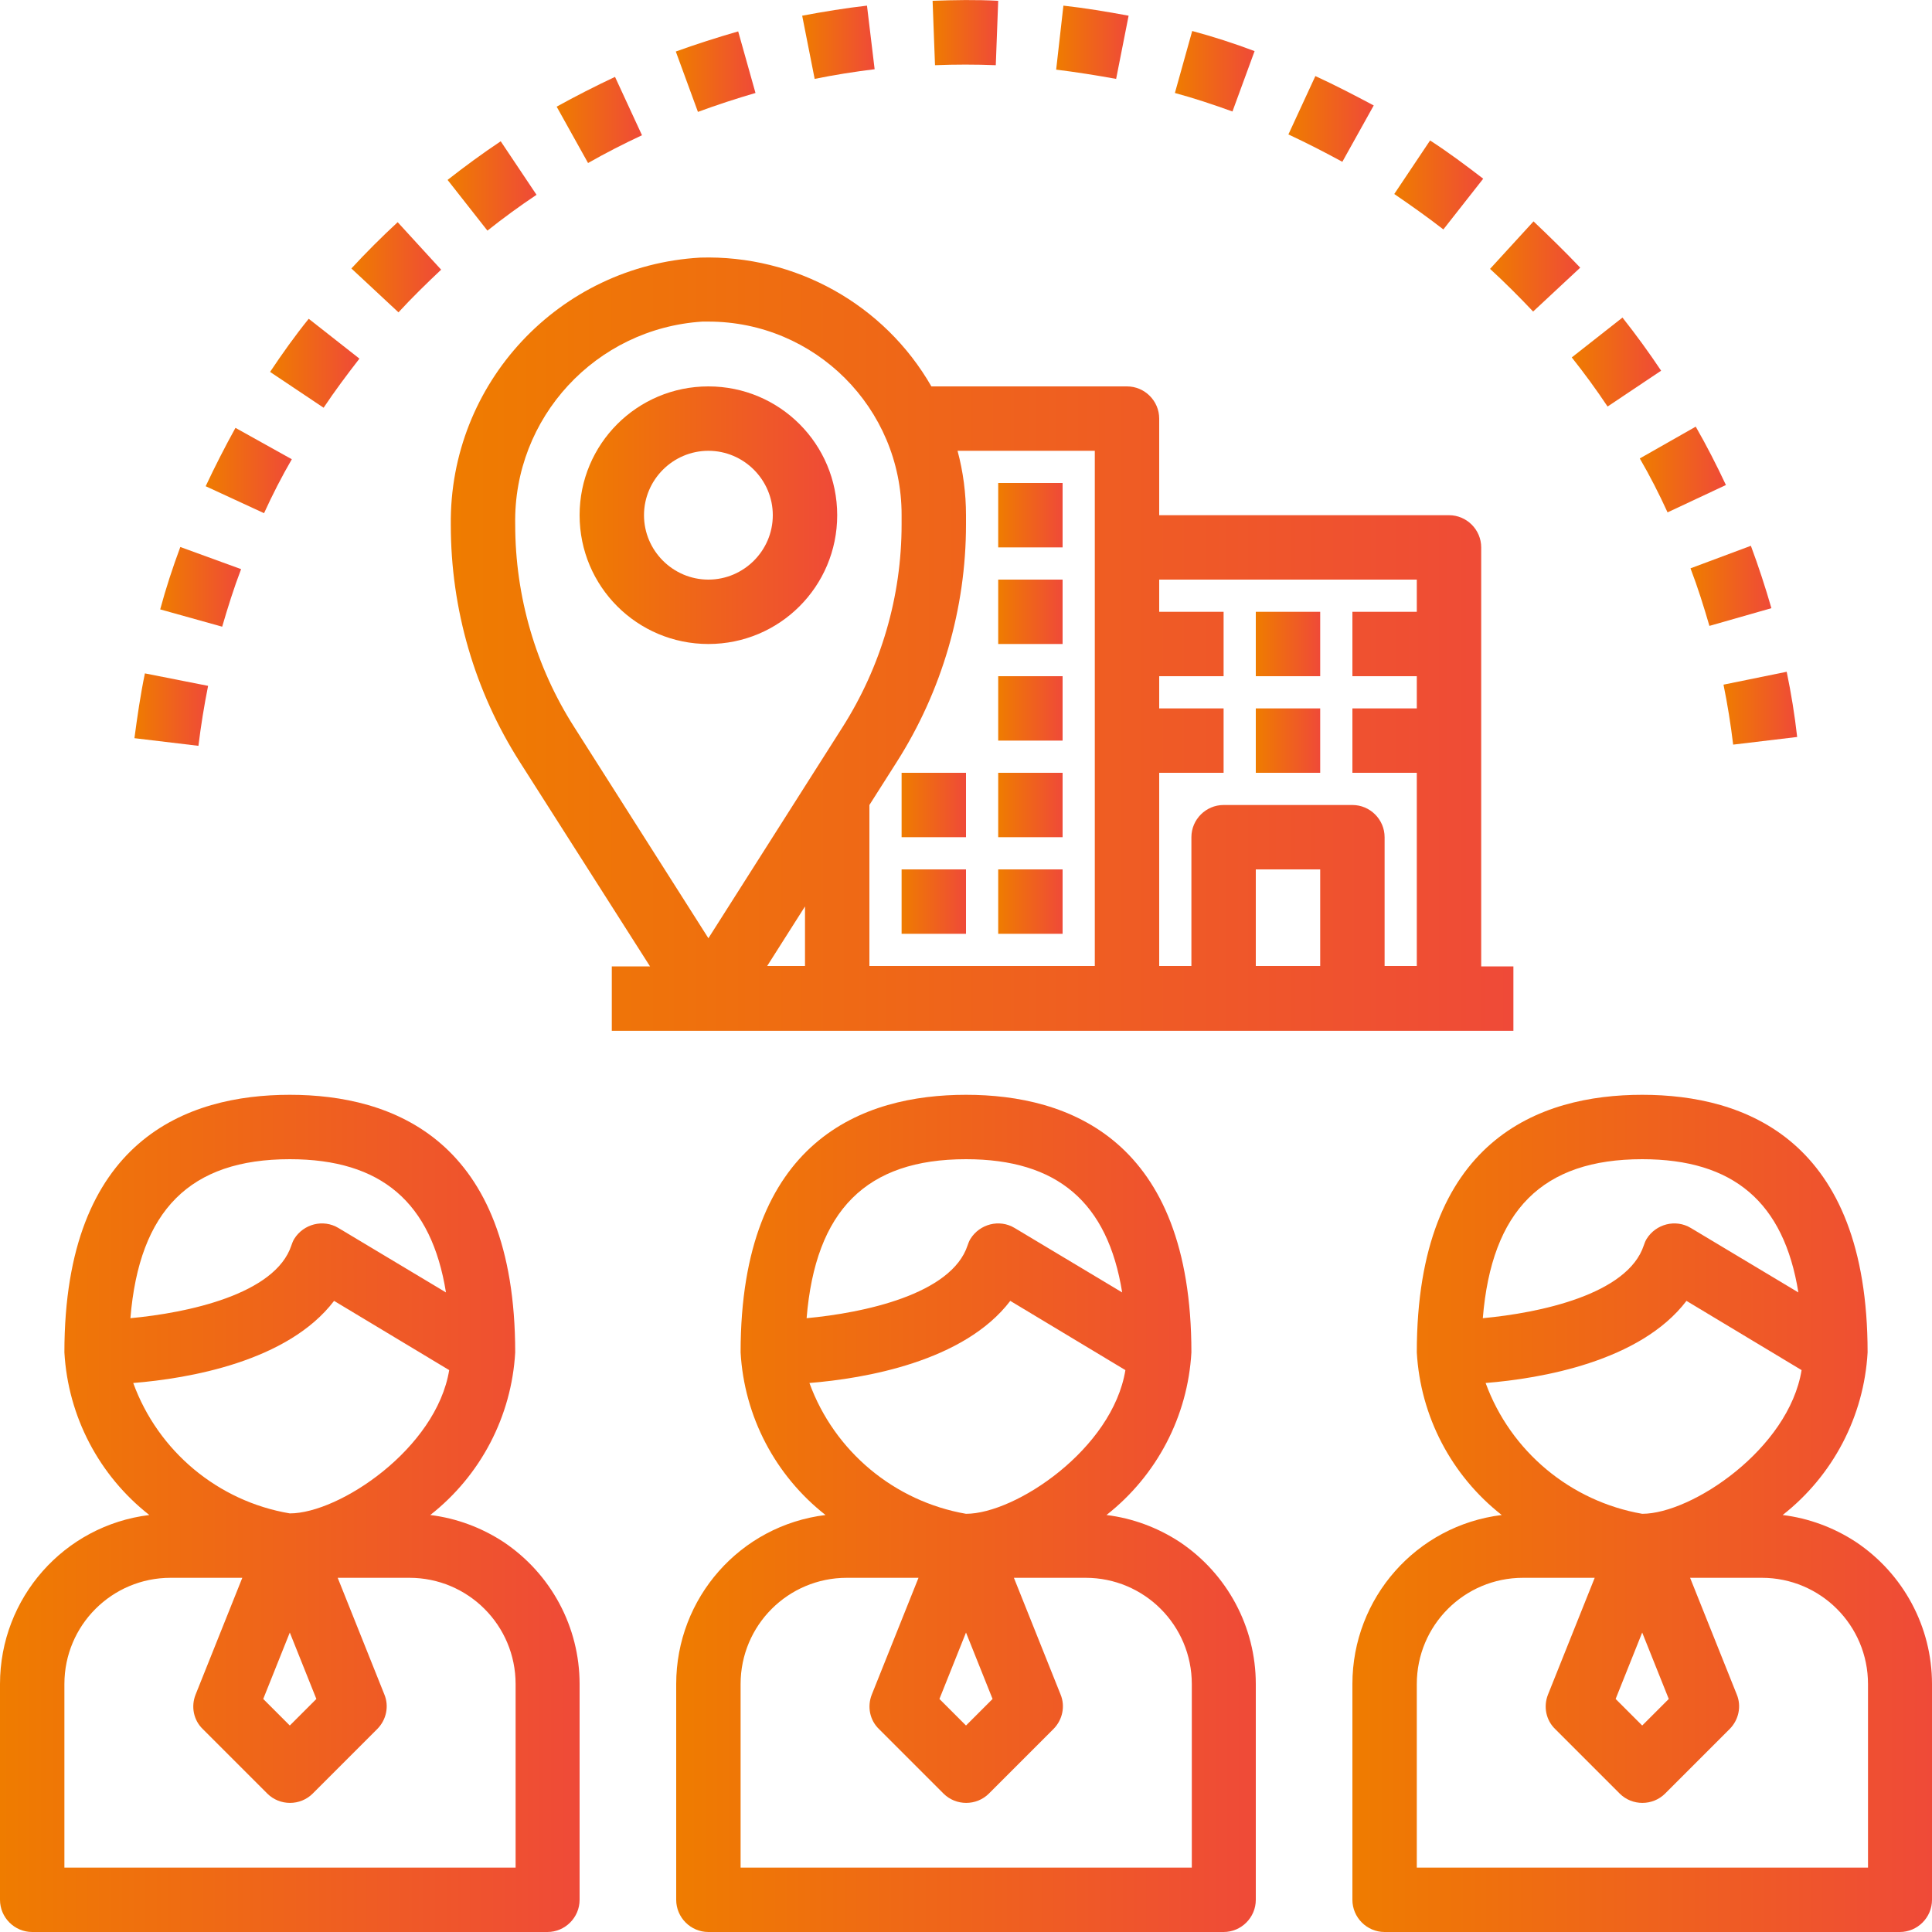
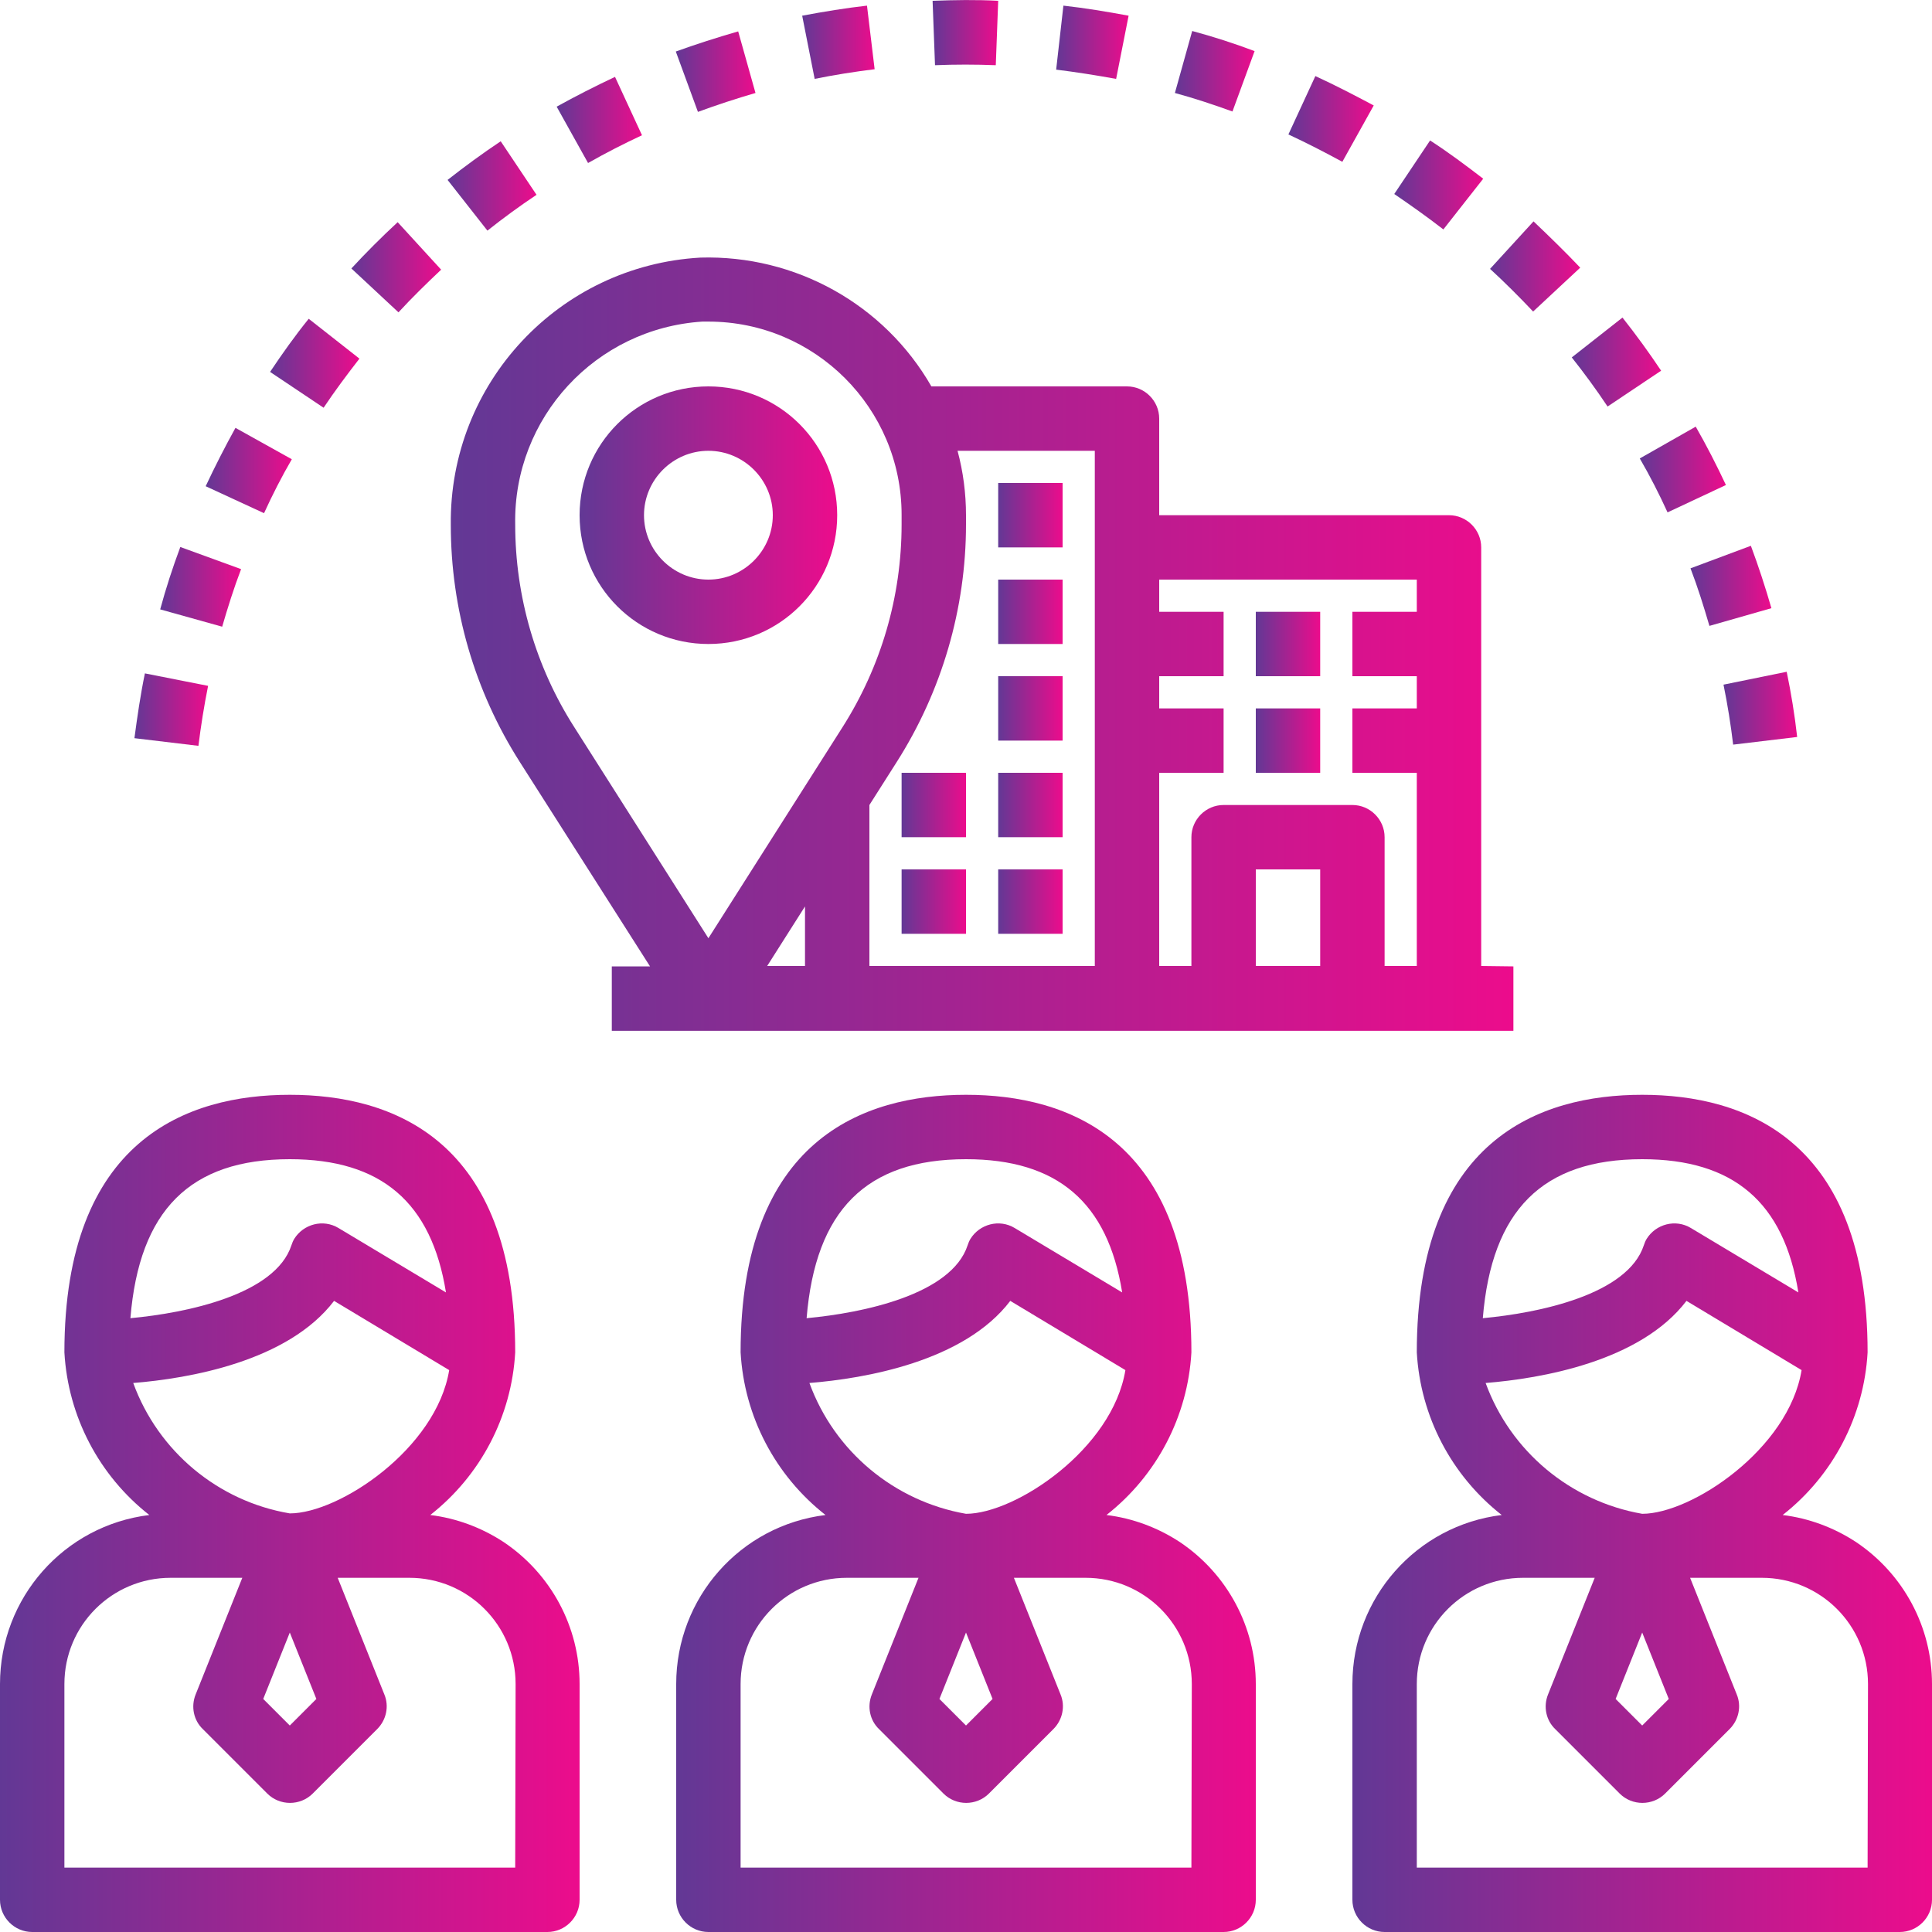
<svg xmlns="http://www.w3.org/2000/svg" version="1.1" id="Capa_1" x="0px" y="0px" viewBox="0 0 480 480" style="enable-background:new 0 0 480 480;" xml:space="preserve">
  <style type="text/css">
	.st0{fill:url(#SVGID_1_);}
	.st1{fill:url(#SVGID_2_);}
	.st2{fill:url(#SVGID_3_);}
	.st3{fill:url(#SVGID_4_);}
	.st4{fill:url(#SVGID_5_);}
	.st5{fill:url(#SVGID_6_);}
	.st6{fill:url(#SVGID_7_);}
	.st7{fill:url(#SVGID_8_);}
	.st8{fill:url(#SVGID_9_);}
	.st9{fill:url(#SVGID_10_);}
	.st10{fill:url(#SVGID_11_);}
	.st11{fill:url(#SVGID_12_);}
	.st12{fill:url(#SVGID_13_);}
	.st13{fill:url(#SVGID_14_);}
	.st14{fill:url(#SVGID_15_);}
	.st15{fill:url(#SVGID_16_);}
	.st16{fill:url(#SVGID_17_);}
	.st17{fill:url(#SVGID_18_);}
	.st18{fill:url(#SVGID_19_);}
	.st19{fill:url(#SVGID_20_);}
	.st20{fill:url(#SVGID_21_);}
	.st21{fill:url(#SVGID_22_);}
	.st22{fill:url(#SVGID_23_);}
	.st23{fill:url(#SVGID_24_);}
	.st24{fill:url(#SVGID_25_);}
	.st25{fill:url(#SVGID_26_);}
	.st26{fill:url(#SVGID_27_);}
	.st27{fill:url(#SVGID_28_);}
	.st28{fill:url(#SVGID_29_);}
	.st29{fill:url(#SVGID_30_);}
	.st30{fill:url(#SVGID_31_);}
	.st31{fill:url(#SVGID_32_);}
	.st32{fill:url(#SVGID_33_);}
</style>
  <g>
    <g>
-       <linearGradient id="SVGID_1_" gradientUnits="userSpaceOnUse" x1="-4.519221e-05" y1="375.998" x2="144" y2="375.998">
-         <stop offset="0" style="stop-color:#EF7C00" />
-         <stop offset="1" style="stop-color:#EF4A38" />
-       </linearGradient>
-       <path class="st0" d="M125.1,383.1c-5.5-3.6-11.7-5.9-18.2-6.7c12.5-9.8,20.2-24.5,21.1-40.4c0-52.9-30.5-64-56-64s-56,11.1-56,64    c0.9,15.9,8.6,30.6,21.1,40.4C15.9,379,0,397,0,418.4V472c0,4.4,3.6,8,8,8h128c4.4,0,8-3.6,8-8v-53.6    C144,404.2,136.9,391,125.1,383.1z M32.4,327.5C34.6,300.7,47.2,288,72,288c22.7,0,35.2,10.7,38.8,33.1l-26.7-16    c-3.8-2.3-8.7-1-11,2.7c-0.3,0.5-0.5,1-0.7,1.6C68.4,321.6,46.5,326.2,32.4,327.5z M33.1,343.6c13.7-1.1,38.4-5.3,49.9-20.4    l28.6,17.2C108.4,359.9,84.3,376,72,376C54.2,373,39.3,360.6,33.1,343.6z M78.6,422.1l-6.6,6.6l-6.6-6.6l6.6-16.5L78.6,422.1z     M128,464H16v-45.6c0-14.6,11.8-26.4,26.4-26.4h17.8l-11.6,29c-1.2,3-0.5,6.4,1.8,8.6l16,16c3.1,3.1,8.2,3.1,11.3,0l16-16    c2.3-2.3,3-5.7,1.8-8.6l-11.6-29h17.8c14.6,0,26.4,11.8,26.4,26.4V464z" />
-     </g>
-   </g>
-   <g>
-     <g>
-       <linearGradient id="SVGID_2_" gradientUnits="userSpaceOnUse" x1="168" y1="375.998" x2="312" y2="375.998">
-         <stop offset="0" style="stop-color:#EF7C00" />
-         <stop offset="1" style="stop-color:#EF4A38" />
-       </linearGradient>
-       <path class="st1" d="M293.1,383.1c-5.5-3.6-11.7-5.9-18.2-6.7c12.5-9.8,20.2-24.5,21.1-40.4c0-52.9-30.5-64-56-64s-56,11.1-56,64    c0.9,15.9,8.6,30.6,21.1,40.4c-21.2,2.6-37.1,20.6-37.1,42V472c0,4.4,3.6,8,8,8h128c4.4,0,8-3.6,8-8v-53.6    C312,404.2,304.9,391,293.1,383.1z M200.4,327.5c2.2-26.8,14.8-39.5,39.6-39.5c22.7,0,35.2,10.7,38.8,33.1l-26.7-16    c-3.8-2.3-8.7-1-11,2.7c-0.3,0.5-0.5,1-0.7,1.6C236.4,321.6,214.5,326.2,200.4,327.5z M201.1,343.6c13.7-1.1,38.4-5.3,49.9-20.4    l28.6,17.2c-3.2,19.6-27.3,35.7-39.6,35.7C222.2,373,207.3,360.6,201.1,343.6z M246.6,422.1l-6.6,6.6l-6.6-6.6l6.6-16.5    L246.6,422.1z M296,464H184v-45.6c0-14.6,11.8-26.4,26.4-26.4h17.8l-11.6,29c-1.2,3-0.5,6.4,1.8,8.6l16,16c3.1,3.1,8.2,3.1,11.3,0    l16-16c2.3-2.3,3-5.7,1.8-8.6l-11.6-29h17.8c14.6,0,26.4,11.8,26.4,26.4V464z" />
-     </g>
-   </g>
-   <g>
-     <g>
-       <linearGradient id="SVGID_3_" gradientUnits="userSpaceOnUse" x1="336" y1="375.998" x2="480" y2="375.998">
-         <stop offset="0" style="stop-color:#EF7C00" />
-         <stop offset="1" style="stop-color:#EF4A38" />
-       </linearGradient>
-       <path class="st2" d="M461.1,383.1c-5.5-3.6-11.7-5.9-18.2-6.7c12.5-9.8,20.2-24.5,21.1-40.4c0-52.9-30.5-64-56-64s-56,11.1-56,64    c0.9,15.9,8.6,30.6,21.1,40.4c-21.2,2.6-37.1,20.6-37.1,42V472c0,4.4,3.6,8,8,8h128c4.4,0,8-3.6,8-8v-53.6    C480,404.2,472.9,391,461.1,383.1z M368.4,327.5c2.2-26.8,14.8-39.5,39.6-39.5c22.7,0,35.2,10.7,38.8,33.1l-26.7-16    c-3.8-2.3-8.7-1-11,2.7c-0.3,0.5-0.5,1-0.7,1.6C404.4,321.6,382.5,326.2,368.4,327.5z M369.1,343.6c13.7-1.1,38.4-5.3,49.9-20.4    l28.6,17.2c-3.2,19.6-27.3,35.7-39.6,35.7C390.2,373,375.3,360.6,369.1,343.6z M414.6,422.1l-6.6,6.6l-6.6-6.6l6.6-16.5    L414.6,422.1z M464,464H352v-45.6c0-14.6,11.8-26.4,26.4-26.4h17.8l-11.6,29c-1.2,3-0.5,6.4,1.8,8.6l16,16c3.1,3.1,8.2,3.1,11.3,0    l16-16c2.3-2.3,3-5.7,1.8-8.6l-11.6-29h17.8c14.6,0,26.4,11.8,26.4,26.4V464z" />
-     </g>
-   </g>
-   <g>
-     <g>
-       <linearGradient id="SVGID_4_" gradientUnits="userSpaceOnUse" x1="111.996" y1="159.982" x2="376" y2="159.982">
-         <stop offset="0" style="stop-color:#EF7C00" />
-         <stop offset="1" style="stop-color:#EF4A38" />
-       </linearGradient>
-       <path class="st3" d="M368,240V136c0-4.4-3.6-8-8-8h-72v-24c0-4.4-3.6-8-8-8h-48.6c-11.7-20.4-33.8-32.7-57.4-32    c-35.1,2-62.4,31.2-62,66.4c0,20.9,5.9,41.3,17.2,59l32.3,50.7H152v16h224v-16H368z M200,240h-9.4l9.4-14.8V240z M176,233.1    l-33.3-52.4c-9.6-15-14.7-32.5-14.7-50.4c-0.5-26.5,20-48.7,46.5-50.4h1.5c26.5,0,48,21.5,48,48v2.4c0,17.9-5.1,35.3-14.7,50.4    L176,233.1z M272,240h-56v-40l6.8-10.7c11.2-17.6,17.2-38.1,17.2-59V128c0-5.4-0.7-10.8-2.1-16H272V240z M328,240h-16v-24h16V240z     M352,152h-16v16h16v8h-16v16h16v48h-8v-32c0-4.4-3.6-8-8-8h-32c-4.4,0-8,3.6-8,8v32h-8v-48h16v-16h-16v-8h16v-16h-16v-8h64V152z" />
-     </g>
-   </g>
-   <g>
-     <g>
-       <linearGradient id="SVGID_5_" gradientUnits="userSpaceOnUse" x1="248" y1="127.998" x2="264" y2="127.998">
-         <stop offset="0" style="stop-color:#EF7C00" />
-         <stop offset="1" style="stop-color:#EF4A38" />
+       <linearGradient id="SVGID_1_" gradientUnits="userSpaceOnUse" x1="0" y1="104" x2="144" y2="104" gradientTransform="matrix(1 0 0 -1 0 480)">
+         <stop offset="0" style="stop-color:#623895" />
+         <stop offset="1" style="stop-color:#EC0C8C" />
+       </linearGradient>
+       <path class="st0" d="M125.1,383.1c-5.5-3.6-11.7-5.9-18.2-6.7c12.5-9.8,20.2-24.5,21.1-40.4c0-52.9-30.5-64-56-64s-56,11.1-56,64    c0.9,15.9,8.6,30.6,21.1,40.4C15.9,379,0,397,0,418.4V472c0,4.4,3.6,8,8,8h128c4.4,0,8-3.6,8-8v-53.6    C144,404.2,136.9,391,125.1,383.1z M32.4,327.5C34.6,300.7,47.2,288,72,288c22.7,0,35.2,10.7,38.8,33.1l-26.7-16    c-3.8-2.3-8.7-1-11,2.7c-0.3,0.5-0.5,1-0.7,1.6C68.4,321.6,46.5,326.2,32.4,327.5z M33.1,343.6c13.7-1.1,38.4-5.3,49.9-20.4    l28.6,17.2C108.4,359.9,84.3,376,72,376C54.2,373,39.3,360.6,33.1,343.6z M78.6,422.1l-6.6,6.6l-6.6-6.6l6.6-16.5L78.6,422.1z     M128,464H16v-45.6c0-14.6,11.8-26.4,26.4-26.4h17.8l-11.6,29c-1.2,3-0.5,6.4,1.8,8.6l16,16c3.1,3.1,8.2,3.1,11.3,0l16-16    c2.3-2.3,3-5.7,1.8-8.6l-11.6-29h17.8c14.6,0,26.4,11.8,26.4,26.4L128,464L128,464z" />
+     </g>
+   </g>
+   <g>
+     <g>
+       <linearGradient id="SVGID_2_" gradientUnits="userSpaceOnUse" x1="168" y1="104" x2="312" y2="104" gradientTransform="matrix(1 0 0 -1 0 480)">
+         <stop offset="0" style="stop-color:#623895" />
+         <stop offset="1" style="stop-color:#EC0C8C" />
+       </linearGradient>
+       <path class="st1" d="M293.1,383.1c-5.5-3.6-11.7-5.9-18.2-6.7c12.5-9.8,20.2-24.5,21.1-40.4c0-52.9-30.5-64-56-64s-56,11.1-56,64    c0.9,15.9,8.6,30.6,21.1,40.4c-21.2,2.6-37.1,20.6-37.1,42V472c0,4.4,3.6,8,8,8h128c4.4,0,8-3.6,8-8v-53.6    C312,404.2,304.9,391,293.1,383.1z M200.4,327.5c2.2-26.8,14.8-39.5,39.6-39.5c22.7,0,35.2,10.7,38.8,33.1l-26.7-16    c-3.8-2.3-8.7-1-11,2.7c-0.3,0.5-0.5,1-0.7,1.6C236.4,321.6,214.5,326.2,200.4,327.5z M201.1,343.6c13.7-1.1,38.4-5.3,49.9-20.4    l28.6,17.2c-3.2,19.6-27.3,35.7-39.6,35.7C222.2,373,207.3,360.6,201.1,343.6z M246.6,422.1l-6.6,6.6l-6.6-6.6l6.6-16.5    L246.6,422.1z M296,464H184v-45.6c0-14.6,11.8-26.4,26.4-26.4h17.8l-11.6,29c-1.2,3-0.5,6.4,1.8,8.6l16,16c3.1,3.1,8.2,3.1,11.3,0    l16-16c2.3-2.3,3-5.7,1.8-8.6l-11.6-29h17.8c14.6,0,26.4,11.8,26.4,26.4L296,464L296,464z" />
+     </g>
+   </g>
+   <g>
+     <g>
+       <linearGradient id="SVGID_3_" gradientUnits="userSpaceOnUse" x1="336" y1="104" x2="480" y2="104" gradientTransform="matrix(1 0 0 -1 0 480)">
+         <stop offset="0" style="stop-color:#623895" />
+         <stop offset="1" style="stop-color:#EC0C8C" />
+       </linearGradient>
+       <path class="st2" d="M461.1,383.1c-5.5-3.6-11.7-5.9-18.2-6.7c12.5-9.8,20.2-24.5,21.1-40.4c0-52.9-30.5-64-56-64s-56,11.1-56,64    c0.9,15.9,8.6,30.6,21.1,40.4c-21.2,2.6-37.1,20.6-37.1,42V472c0,4.4,3.6,8,8,8h128c4.4,0,8-3.6,8-8v-53.6    C480,404.2,472.9,391,461.1,383.1z M368.4,327.5c2.2-26.8,14.8-39.5,39.6-39.5c22.7,0,35.2,10.7,38.8,33.1l-26.7-16    c-3.8-2.3-8.7-1-11,2.7c-0.3,0.5-0.5,1-0.7,1.6C404.4,321.6,382.5,326.2,368.4,327.5z M369.1,343.6c13.7-1.1,38.4-5.3,49.9-20.4    l28.6,17.2c-3.2,19.6-27.3,35.7-39.6,35.7C390.2,373,375.3,360.6,369.1,343.6z M414.6,422.1l-6.6,6.6l-6.6-6.6l6.6-16.5    L414.6,422.1z M464,464H352v-45.6c0-14.6,11.8-26.4,26.4-26.4h17.8l-11.6,29c-1.2,3-0.5,6.4,1.8,8.6l16,16c3.1,3.1,8.2,3.1,11.3,0    l16-16c2.3-2.3,3-5.7,1.8-8.6l-11.6-29h17.8c14.6,0,26.4,11.8,26.4,26.4L464,464L464,464z" />
+     </g>
+   </g>
+   <g>
+     <g>
+       <linearGradient id="SVGID_4_" gradientUnits="userSpaceOnUse" x1="111.996" y1="319.964" x2="376" y2="319.964" gradientTransform="matrix(1 0 0 -1 0 480)">
+         <stop offset="0" style="stop-color:#623895" />
+         <stop offset="1" style="stop-color:#EC0C8C" />
+       </linearGradient>
+       <path class="st3" d="M368,240V136c0-4.4-3.6-8-8-8h-72v-24c0-4.4-3.6-8-8-8h-48.6c-11.7-20.4-33.8-32.7-57.4-32    c-35.1,2-62.4,31.2-62,66.4c0,20.9,5.9,41.3,17.2,59l32.3,50.7H152v16h224v-16L368,240L368,240z M200,240h-9.4l9.4-14.8V240z     M176,233.1l-33.3-52.4c-9.6-15-14.7-32.5-14.7-50.4c-0.5-26.5,20-48.7,46.5-50.4h1.5c26.5,0,48,21.5,48,48v2.4    c0,17.9-5.1,35.3-14.7,50.4L176,233.1z M272,240h-56v-40l6.8-10.7c11.2-17.6,17.2-38.1,17.2-59V128c0-5.4-0.7-10.8-2.1-16H272V240    z M328,240h-16v-24h16V240z M352,152h-16v16h16v8h-16v16h16v48h-8v-32c0-4.4-3.6-8-8-8h-32c-4.4,0-8,3.6-8,8v32h-8v-48h16v-16h-16    v-8h16v-16h-16v-8h64V152z" />
+     </g>
+   </g>
+   <g>
+     <g>
+       <linearGradient id="SVGID_5_" gradientUnits="userSpaceOnUse" x1="248" y1="352" x2="264" y2="352" gradientTransform="matrix(1 0 0 -1 0 480)">
+         <stop offset="0" style="stop-color:#623895" />
+         <stop offset="1" style="stop-color:#EC0C8C" />
      </linearGradient>
      <rect x="248" y="120" class="st4" width="16" height="16" />
    </g>
  </g>
  <g>
    <g>
-       <linearGradient id="SVGID_6_" gradientUnits="userSpaceOnUse" x1="312" y1="159.998" x2="328" y2="159.998">
-         <stop offset="0" style="stop-color:#EF7C00" />
-         <stop offset="1" style="stop-color:#EF4A38" />
+       <linearGradient id="SVGID_6_" gradientUnits="userSpaceOnUse" x1="312" y1="320" x2="328" y2="320" gradientTransform="matrix(1 0 0 -1 0 480)">
+         <stop offset="0" style="stop-color:#623895" />
+         <stop offset="1" style="stop-color:#EC0C8C" />
      </linearGradient>
      <rect x="312" y="152" class="st5" width="16" height="16" />
    </g>
  </g>
  <g>
    <g>
-       <linearGradient id="SVGID_7_" gradientUnits="userSpaceOnUse" x1="312" y1="183.998" x2="328" y2="183.998">
-         <stop offset="0" style="stop-color:#EF7C00" />
-         <stop offset="1" style="stop-color:#EF4A38" />
+       <linearGradient id="SVGID_7_" gradientUnits="userSpaceOnUse" x1="312" y1="296" x2="328" y2="296" gradientTransform="matrix(1 0 0 -1 0 480)">
+         <stop offset="0" style="stop-color:#623895" />
+         <stop offset="1" style="stop-color:#EC0C8C" />
      </linearGradient>
      <rect x="312" y="176" class="st6" width="16" height="16" />
    </g>
  </g>
  <g>
    <g>
-       <linearGradient id="SVGID_8_" gradientUnits="userSpaceOnUse" x1="248" y1="151.998" x2="264" y2="151.998">
-         <stop offset="0" style="stop-color:#EF7C00" />
-         <stop offset="1" style="stop-color:#EF4A38" />
+       <linearGradient id="SVGID_8_" gradientUnits="userSpaceOnUse" x1="248" y1="328" x2="264" y2="328" gradientTransform="matrix(1 0 0 -1 0 480)">
+         <stop offset="0" style="stop-color:#623895" />
+         <stop offset="1" style="stop-color:#EC0C8C" />
      </linearGradient>
      <rect x="248" y="144" class="st7" width="16" height="16" />
    </g>
  </g>
  <g>
    <g>
-       <linearGradient id="SVGID_9_" gradientUnits="userSpaceOnUse" x1="248" y1="175.998" x2="264" y2="175.998">
-         <stop offset="0" style="stop-color:#EF7C00" />
-         <stop offset="1" style="stop-color:#EF4A38" />
+       <linearGradient id="SVGID_9_" gradientUnits="userSpaceOnUse" x1="248" y1="304" x2="264" y2="304" gradientTransform="matrix(1 0 0 -1 0 480)">
+         <stop offset="0" style="stop-color:#623895" />
+         <stop offset="1" style="stop-color:#EC0C8C" />
      </linearGradient>
      <rect x="248" y="168" class="st8" width="16" height="16" />
    </g>
  </g>
  <g>
    <g>
-       <linearGradient id="SVGID_10_" gradientUnits="userSpaceOnUse" x1="224" y1="199.998" x2="240" y2="199.998">
-         <stop offset="0" style="stop-color:#EF7C00" />
-         <stop offset="1" style="stop-color:#EF4A38" />
+       <linearGradient id="SVGID_10_" gradientUnits="userSpaceOnUse" x1="224" y1="280" x2="240" y2="280" gradientTransform="matrix(1 0 0 -1 0 480)">
+         <stop offset="0" style="stop-color:#623895" />
+         <stop offset="1" style="stop-color:#EC0C8C" />
      </linearGradient>
      <rect x="224" y="192" class="st9" width="16" height="16" />
    </g>
  </g>
  <g>
    <g>
-       <linearGradient id="SVGID_11_" gradientUnits="userSpaceOnUse" x1="248" y1="199.998" x2="264" y2="199.998">
-         <stop offset="0" style="stop-color:#EF7C00" />
-         <stop offset="1" style="stop-color:#EF4A38" />
+       <linearGradient id="SVGID_11_" gradientUnits="userSpaceOnUse" x1="248" y1="280" x2="264" y2="280" gradientTransform="matrix(1 0 0 -1 0 480)">
+         <stop offset="0" style="stop-color:#623895" />
+         <stop offset="1" style="stop-color:#EC0C8C" />
      </linearGradient>
      <rect x="248" y="192" class="st10" width="16" height="16" />
    </g>
  </g>
  <g>
    <g>
-       <linearGradient id="SVGID_12_" gradientUnits="userSpaceOnUse" x1="224" y1="223.998" x2="240" y2="223.998">
-         <stop offset="0" style="stop-color:#EF7C00" />
-         <stop offset="1" style="stop-color:#EF4A38" />
+       <linearGradient id="SVGID_12_" gradientUnits="userSpaceOnUse" x1="224" y1="256" x2="240" y2="256" gradientTransform="matrix(1 0 0 -1 0 480)">
+         <stop offset="0" style="stop-color:#623895" />
+         <stop offset="1" style="stop-color:#EC0C8C" />
      </linearGradient>
      <rect x="224" y="216" class="st11" width="16" height="16" />
    </g>
  </g>
  <g>
    <g>
-       <linearGradient id="SVGID_13_" gradientUnits="userSpaceOnUse" x1="248" y1="223.998" x2="264" y2="223.998">
-         <stop offset="0" style="stop-color:#EF7C00" />
-         <stop offset="1" style="stop-color:#EF4A38" />
+       <linearGradient id="SVGID_13_" gradientUnits="userSpaceOnUse" x1="248" y1="256" x2="264" y2="256" gradientTransform="matrix(1 0 0 -1 0 480)">
+         <stop offset="0" style="stop-color:#623895" />
+         <stop offset="1" style="stop-color:#EC0C8C" />
      </linearGradient>
      <rect x="248" y="216" class="st12" width="16" height="16" />
    </g>
  </g>
  <g>
    <g>
-       <linearGradient id="SVGID_14_" gradientUnits="userSpaceOnUse" x1="428.256" y1="175.926" x2="446.52" y2="175.926">
-         <stop offset="0" style="stop-color:#EF7C00" />
-         <stop offset="1" style="stop-color:#EF4A38" />
+       <linearGradient id="SVGID_14_" gradientUnits="userSpaceOnUse" x1="428.256" y1="304.05" x2="446.52" y2="304.05" gradientTransform="matrix(1 0 0 -1 0 480)">
+         <stop offset="0" style="stop-color:#623895" />
+         <stop offset="1" style="stop-color:#EC0C8C" />
      </linearGradient>
      <path class="st13" d="M443.9,166.9l-15.7,3.2c1,4.9,1.8,9.9,2.4,14.9l15.9-1.9C445.9,177.7,445,172.2,443.9,166.9z" />
    </g>
  </g>
  <g>
    <g>
-       <linearGradient id="SVGID_15_" gradientUnits="userSpaceOnUse" x1="33.44" y1="176.29" x2="51.68" y2="176.29">
-         <stop offset="0" style="stop-color:#EF7C00" />
-         <stop offset="1" style="stop-color:#EF4A38" />
+       <linearGradient id="SVGID_15_" gradientUnits="userSpaceOnUse" x1="33.44" y1="303.7" x2="51.68" y2="303.7" gradientTransform="matrix(1 0 0 -1 0 480)">
+         <stop offset="0" style="stop-color:#623895" />
+         <stop offset="1" style="stop-color:#EC0C8C" />
      </linearGradient>
      <path class="st14" d="M36,167.3c-1.1,5.3-1.9,10.8-2.6,16.1l15.9,1.9c0.6-4.9,1.4-9.9,2.4-14.9L36,167.3z" />
    </g>
  </g>
  <g>
    <g>
-       <linearGradient id="SVGID_16_" gradientUnits="userSpaceOnUse" x1="407.376" y1="116.618" x2="428.76" y2="116.618">
-         <stop offset="0" style="stop-color:#EF7C00" />
-         <stop offset="1" style="stop-color:#EF4A38" />
+       <linearGradient id="SVGID_16_" gradientUnits="userSpaceOnUse" x1="407.376" y1="363.35" x2="428.776" y2="363.35" gradientTransform="matrix(1 0 0 -1 0 480)">
+         <stop offset="0" style="stop-color:#623895" />
+         <stop offset="1" style="stop-color:#EC0C8C" />
      </linearGradient>
      <path class="st15" d="M421.3,106l-13.9,7.9c2.5,4.3,4.8,8.8,6.9,13.4l14.5-6.8C426.5,115.6,424,110.7,421.3,106z" />
    </g>
  </g>
  <g>
    <g>
-       <linearGradient id="SVGID_17_" gradientUnits="userSpaceOnUse" x1="390.576" y1="89.986" x2="412.736" y2="89.986">
-         <stop offset="0" style="stop-color:#EF7C00" />
-         <stop offset="1" style="stop-color:#EF4A38" />
+       <linearGradient id="SVGID_17_" gradientUnits="userSpaceOnUse" x1="390.576" y1="390.05" x2="412.736" y2="390.05" gradientTransform="matrix(1 0 0 -1 0 480)">
+         <stop offset="0" style="stop-color:#623895" />
+         <stop offset="1" style="stop-color:#EC0C8C" />
      </linearGradient>
      <path class="st16" d="M403.1,78.9l-12.6,9.9c3.1,3.9,6.1,8,8.9,12.2l13.3-8.9C409.7,87.6,406.5,83.2,403.1,78.9z" />
    </g>
  </g>
  <g>
    <g>
-       <linearGradient id="SVGID_18_" gradientUnits="userSpaceOnUse" x1="67.08" y1="90.238" x2="89.24" y2="90.238">
-         <stop offset="0" style="stop-color:#EF7C00" />
-         <stop offset="1" style="stop-color:#EF4A38" />
+       <linearGradient id="SVGID_18_" gradientUnits="userSpaceOnUse" x1="67.1" y1="389.75" x2="89.26" y2="389.75" gradientTransform="matrix(1 0 0 -1 0 480)">
+         <stop offset="0" style="stop-color:#623895" />
+         <stop offset="1" style="stop-color:#EC0C8C" />
      </linearGradient>
      <path class="st17" d="M76.7,79.2c-3.4,4.2-6.6,8.7-9.6,13.2l13.3,8.9c2.8-4.2,5.8-8.2,8.9-12.2L76.7,79.2z" />
    </g>
  </g>
  <g>
    <g>
-       <linearGradient id="SVGID_19_" gradientUnits="userSpaceOnUse" x1="370.112" y1="66.242" x2="392.512" y2="66.242">
-         <stop offset="0" style="stop-color:#EF7C00" />
-         <stop offset="1" style="stop-color:#EF4A38" />
+       <linearGradient id="SVGID_19_" gradientUnits="userSpaceOnUse" x1="370.112" y1="413.8" x2="392.512" y2="413.8" gradientTransform="matrix(1 0 0 -1 0 480)">
+         <stop offset="0" style="stop-color:#623895" />
+         <stop offset="1" style="stop-color:#EC0C8C" />
      </linearGradient>
      <path class="st18" d="M381,55l-10.8,11.8c3.7,3.4,7.3,7,10.7,10.6l11.7-10.9C388.9,62.6,385,58.8,381,55z" />
    </g>
  </g>
  <g>
    <g>
-       <linearGradient id="SVGID_20_" gradientUnits="userSpaceOnUse" x1="51.104" y1="116.886" x2="72.472" y2="116.886">
-         <stop offset="0" style="stop-color:#EF7C00" />
-         <stop offset="1" style="stop-color:#EF4A38" />
+       <linearGradient id="SVGID_20_" gradientUnits="userSpaceOnUse" x1="51.1" y1="363.1" x2="72.468" y2="363.1" gradientTransform="matrix(1 0 0 -1 0 480)">
+         <stop offset="0" style="stop-color:#623895" />
+         <stop offset="1" style="stop-color:#EC0C8C" />
      </linearGradient>
      <path class="st19" d="M58.5,106.3c-2.6,4.7-5.1,9.6-7.4,14.5l14.5,6.7c2.1-4.6,4.4-9.1,6.9-13.4L58.5,106.3z" />
    </g>
  </g>
  <g>
    <g>
-       <linearGradient id="SVGID_21_" gradientUnits="userSpaceOnUse" x1="39.8" y1="145.83" x2="59.864" y2="145.83">
-         <stop offset="0" style="stop-color:#EF7C00" />
-         <stop offset="1" style="stop-color:#EF4A38" />
+       <linearGradient id="SVGID_21_" gradientUnits="userSpaceOnUse" x1="39.8" y1="334.2" x2="59.864" y2="334.2" gradientTransform="matrix(1 0 0 -1 0 480)">
+         <stop offset="0" style="stop-color:#623895" />
+         <stop offset="1" style="stop-color:#EC0C8C" />
      </linearGradient>
      <path class="st20" d="M44.8,135.9c-1.9,5.1-3.6,10.3-5,15.5l15.4,4.3c1.4-4.8,2.9-9.6,4.7-14.3L44.8,135.9z" />
    </g>
  </g>
  <g>
    <g>
-       <linearGradient id="SVGID_22_" gradientUnits="userSpaceOnUse" x1="87.288" y1="66.434" x2="109.68" y2="66.434">
-         <stop offset="0" style="stop-color:#EF7C00" />
-         <stop offset="1" style="stop-color:#EF4A38" />
+       <linearGradient id="SVGID_22_" gradientUnits="userSpaceOnUse" x1="87.3" y1="413.6" x2="109.692" y2="413.6" gradientTransform="matrix(1 0 0 -1 0 480)">
+         <stop offset="0" style="stop-color:#623895" />
+         <stop offset="1" style="stop-color:#EC0C8C" />
      </linearGradient>
      <path class="st21" d="M98.8,55.2c-4,3.7-7.9,7.6-11.5,11.5L99,77.6c3.4-3.7,7-7.2,10.6-10.6L98.8,55.2z" />
    </g>
  </g>
  <g>
    <g>
-       <linearGradient id="SVGID_23_" gradientUnits="userSpaceOnUse" x1="420.048" y1="145.506" x2="440.128" y2="145.506">
-         <stop offset="0" style="stop-color:#EF7C00" />
-         <stop offset="1" style="stop-color:#EF4A38" />
+       <linearGradient id="SVGID_23_" gradientUnits="userSpaceOnUse" x1="420.048" y1="334.45" x2="440.148" y2="334.45" gradientTransform="matrix(1 0 0 -1 0 480)">
+         <stop offset="0" style="stop-color:#623895" />
+         <stop offset="1" style="stop-color:#EC0C8C" />
      </linearGradient>
      <path class="st22" d="M435,135.6l-15,5.6c1.8,4.7,3.3,9.5,4.7,14.3l15.4-4.4C438.6,145.9,436.9,140.7,435,135.6z" />
    </g>
  </g>
  <g>
    <g>
-       <linearGradient id="SVGID_24_" gradientUnits="userSpaceOnUse" x1="167.912" y1="17.822" x2="187.776" y2="17.822">
-         <stop offset="0" style="stop-color:#EF7C00" />
-         <stop offset="1" style="stop-color:#EF4A38" />
+       <linearGradient id="SVGID_24_" gradientUnits="userSpaceOnUse" x1="167.9" y1="462.2" x2="187.764" y2="462.2" gradientTransform="matrix(1 0 0 -1 0 480)">
+         <stop offset="0" style="stop-color:#623895" />
+         <stop offset="1" style="stop-color:#EC0C8C" />
      </linearGradient>
      <path class="st23" d="M183.4,7.8c-5.2,1.5-10.5,3.2-15.5,5l5.5,15c4.6-1.7,9.5-3.3,14.3-4.7L183.4,7.8z" />
    </g>
  </g>
  <g>
    <g>
-       <linearGradient id="SVGID_25_" gradientUnits="userSpaceOnUse" x1="199.304" y1="10.566" x2="217.288" y2="10.566">
-         <stop offset="0" style="stop-color:#EF7C00" />
-         <stop offset="1" style="stop-color:#EF4A38" />
+       <linearGradient id="SVGID_25_" gradientUnits="userSpaceOnUse" x1="199.3" y1="469.5" x2="217.3" y2="469.5" gradientTransform="matrix(1 0 0 -1 0 480)">
+         <stop offset="0" style="stop-color:#623895" />
+         <stop offset="1" style="stop-color:#EC0C8C" />
      </linearGradient>
      <path class="st24" d="M215.4,1.4c-5.3,0.6-10.8,1.5-16.1,2.5l3.1,15.7c4.9-1,10-1.8,14.9-2.4L215.4,1.4z" />
    </g>
  </g>
  <g>
    <g>
-       <linearGradient id="SVGID_26_" gradientUnits="userSpaceOnUse" x1="231.68" y1="8.08" x2="248" y2="8.08">
-         <stop offset="0" style="stop-color:#EF7C00" />
-         <stop offset="1" style="stop-color:#EF4A38" />
+       <linearGradient id="SVGID_26_" gradientUnits="userSpaceOnUse" x1="231.68" y1="471.895" x2="248" y2="471.895" gradientTransform="matrix(1 0 0 -1 0 480)">
+         <stop offset="0" style="stop-color:#623895" />
+         <stop offset="1" style="stop-color:#EC0C8C" />
      </linearGradient>
      <path class="st25" d="M231.7,0.2l0.6,16c5-0.2,10.1-0.2,15.1,0l0.6-16C242.6-0.1,237.1,0,231.7,0.2z" />
    </g>
  </g>
  <g>
    <g>
-       <linearGradient id="SVGID_27_" gradientUnits="userSpaceOnUse" x1="138.312" y1="29.774" x2="159.56" y2="29.774">
-         <stop offset="0" style="stop-color:#EF7C00" />
-         <stop offset="1" style="stop-color:#EF4A38" />
+       <linearGradient id="SVGID_27_" gradientUnits="userSpaceOnUse" x1="138.3" y1="450.2" x2="159.548" y2="450.2" gradientTransform="matrix(1 0 0 -1 0 480)">
+         <stop offset="0" style="stop-color:#623895" />
+         <stop offset="1" style="stop-color:#EC0C8C" />
      </linearGradient>
      <path class="st26" d="M152.8,19.1c-4.9,2.3-9.8,4.8-14.5,7.4l7.8,14c4.4-2.5,8.9-4.8,13.4-6.9L152.8,19.1z" />
    </g>
  </g>
  <g>
    <g>
-       <linearGradient id="SVGID_28_" gradientUnits="userSpaceOnUse" x1="262.4" y1="10.502" x2="280.352" y2="10.502">
-         <stop offset="0" style="stop-color:#EF7C00" />
-         <stop offset="1" style="stop-color:#EF4A38" />
+       <linearGradient id="SVGID_28_" gradientUnits="userSpaceOnUse" x1="262.4" y1="469.5" x2="280.352" y2="469.5" gradientTransform="matrix(1 0 0 -1 0 480)">
+         <stop offset="0" style="stop-color:#623895" />
+         <stop offset="1" style="stop-color:#EC0C8C" />
      </linearGradient>
      <path class="st27" d="M264.2,1.4l-1.8,15.9c4.9,0.6,9.9,1.4,14.9,2.3l3.1-15.7C275,2.9,269.6,2,264.2,1.4z" />
    </g>
  </g>
  <g>
    <g>
-       <linearGradient id="SVGID_29_" gradientUnits="userSpaceOnUse" x1="346.448" y1="45.942" x2="368.528" y2="45.942">
-         <stop offset="0" style="stop-color:#EF7C00" />
-         <stop offset="1" style="stop-color:#EF4A38" />
+       <linearGradient id="SVGID_29_" gradientUnits="userSpaceOnUse" x1="346.448" y1="434.05" x2="368.548" y2="434.05" gradientTransform="matrix(1 0 0 -1 0 480)">
+         <stop offset="0" style="stop-color:#623895" />
+         <stop offset="1" style="stop-color:#EC0C8C" />
      </linearGradient>
      <path class="st28" d="M355.3,34.9l-8.9,13.3c4.1,2.8,8.2,5.7,12.2,8.8l9.9-12.6C364.2,41.1,359.8,37.8,355.3,34.9z" />
    </g>
  </g>
  <g>
    <g>
-       <linearGradient id="SVGID_30_" gradientUnits="userSpaceOnUse" x1="291.928" y1="17.71" x2="311.76" y2="17.71">
-         <stop offset="0" style="stop-color:#EF7C00" />
-         <stop offset="1" style="stop-color:#EF4A38" />
+       <linearGradient id="SVGID_30_" gradientUnits="userSpaceOnUse" x1="291.928" y1="462.3" x2="311.76" y2="462.3" gradientTransform="matrix(1 0 0 -1 0 480)">
+         <stop offset="0" style="stop-color:#623895" />
+         <stop offset="1" style="stop-color:#EC0C8C" />
      </linearGradient>
      <path class="st29" d="M296.2,7.7l-4.3,15.4c4.8,1.3,9.6,2.9,14.3,4.6l5.5-15C306.7,10.8,301.4,9.1,296.2,7.7z" />
    </g>
  </g>
  <g>
    <g>
-       <linearGradient id="SVGID_31_" gradientUnits="userSpaceOnUse" x1="111.232" y1="46.134" x2="133.328" y2="46.134">
-         <stop offset="0" style="stop-color:#EF7C00" />
-         <stop offset="1" style="stop-color:#EF4A38" />
+       <linearGradient id="SVGID_31_" gradientUnits="userSpaceOnUse" x1="111.232" y1="433.8" x2="133.332" y2="433.8" gradientTransform="matrix(1 0 0 -1 0 480)">
+         <stop offset="0" style="stop-color:#623895" />
+         <stop offset="1" style="stop-color:#EC0C8C" />
      </linearGradient>
      <path class="st30" d="M124.4,35.1c-4.5,3-9,6.3-13.2,9.6l9.9,12.6c3.9-3.1,8-6.1,12.2-8.9L124.4,35.1z" />
    </g>
  </g>
  <g>
    <g>
-       <linearGradient id="SVGID_32_" gradientUnits="userSpaceOnUse" x1="320.16" y1="29.622" x2="341.4" y2="29.622">
-         <stop offset="0" style="stop-color:#EF7C00" />
-         <stop offset="1" style="stop-color:#EF4A38" />
+       <linearGradient id="SVGID_32_" gradientUnits="userSpaceOnUse" x1="320.16" y1="450.45" x2="341.4" y2="450.45" gradientTransform="matrix(1 0 0 -1 0 480)">
+         <stop offset="0" style="stop-color:#623895" />
+         <stop offset="1" style="stop-color:#EC0C8C" />
      </linearGradient>
      <path class="st31" d="M326.8,18.9l-6.7,14.5c4.5,2.1,9,4.4,13.4,6.8l7.8-14C336.6,23.7,331.8,21.2,326.8,18.9z" />
    </g>
  </g>
  <g>
    <g>
-       <linearGradient id="SVGID_33_" gradientUnits="userSpaceOnUse" x1="144" y1="127.998" x2="208" y2="127.998">
-         <stop offset="0" style="stop-color:#EF7C00" />
-         <stop offset="1" style="stop-color:#EF4A38" />
+       <linearGradient id="SVGID_33_" gradientUnits="userSpaceOnUse" x1="144" y1="352" x2="208" y2="352" gradientTransform="matrix(1 0 0 -1 0 480)">
+         <stop offset="0" style="stop-color:#623895" />
+         <stop offset="1" style="stop-color:#EC0C8C" />
      </linearGradient>
      <path class="st32" d="M176,96c-17.7,0-32,14.3-32,32s14.3,32,32,32s32-14.3,32-32S193.7,96,176,96z M176,144c-8.8,0-16-7.2-16-16    s7.2-16,16-16s16,7.2,16,16S184.8,144,176,144z" />
    </g>
  </g>
</svg>
